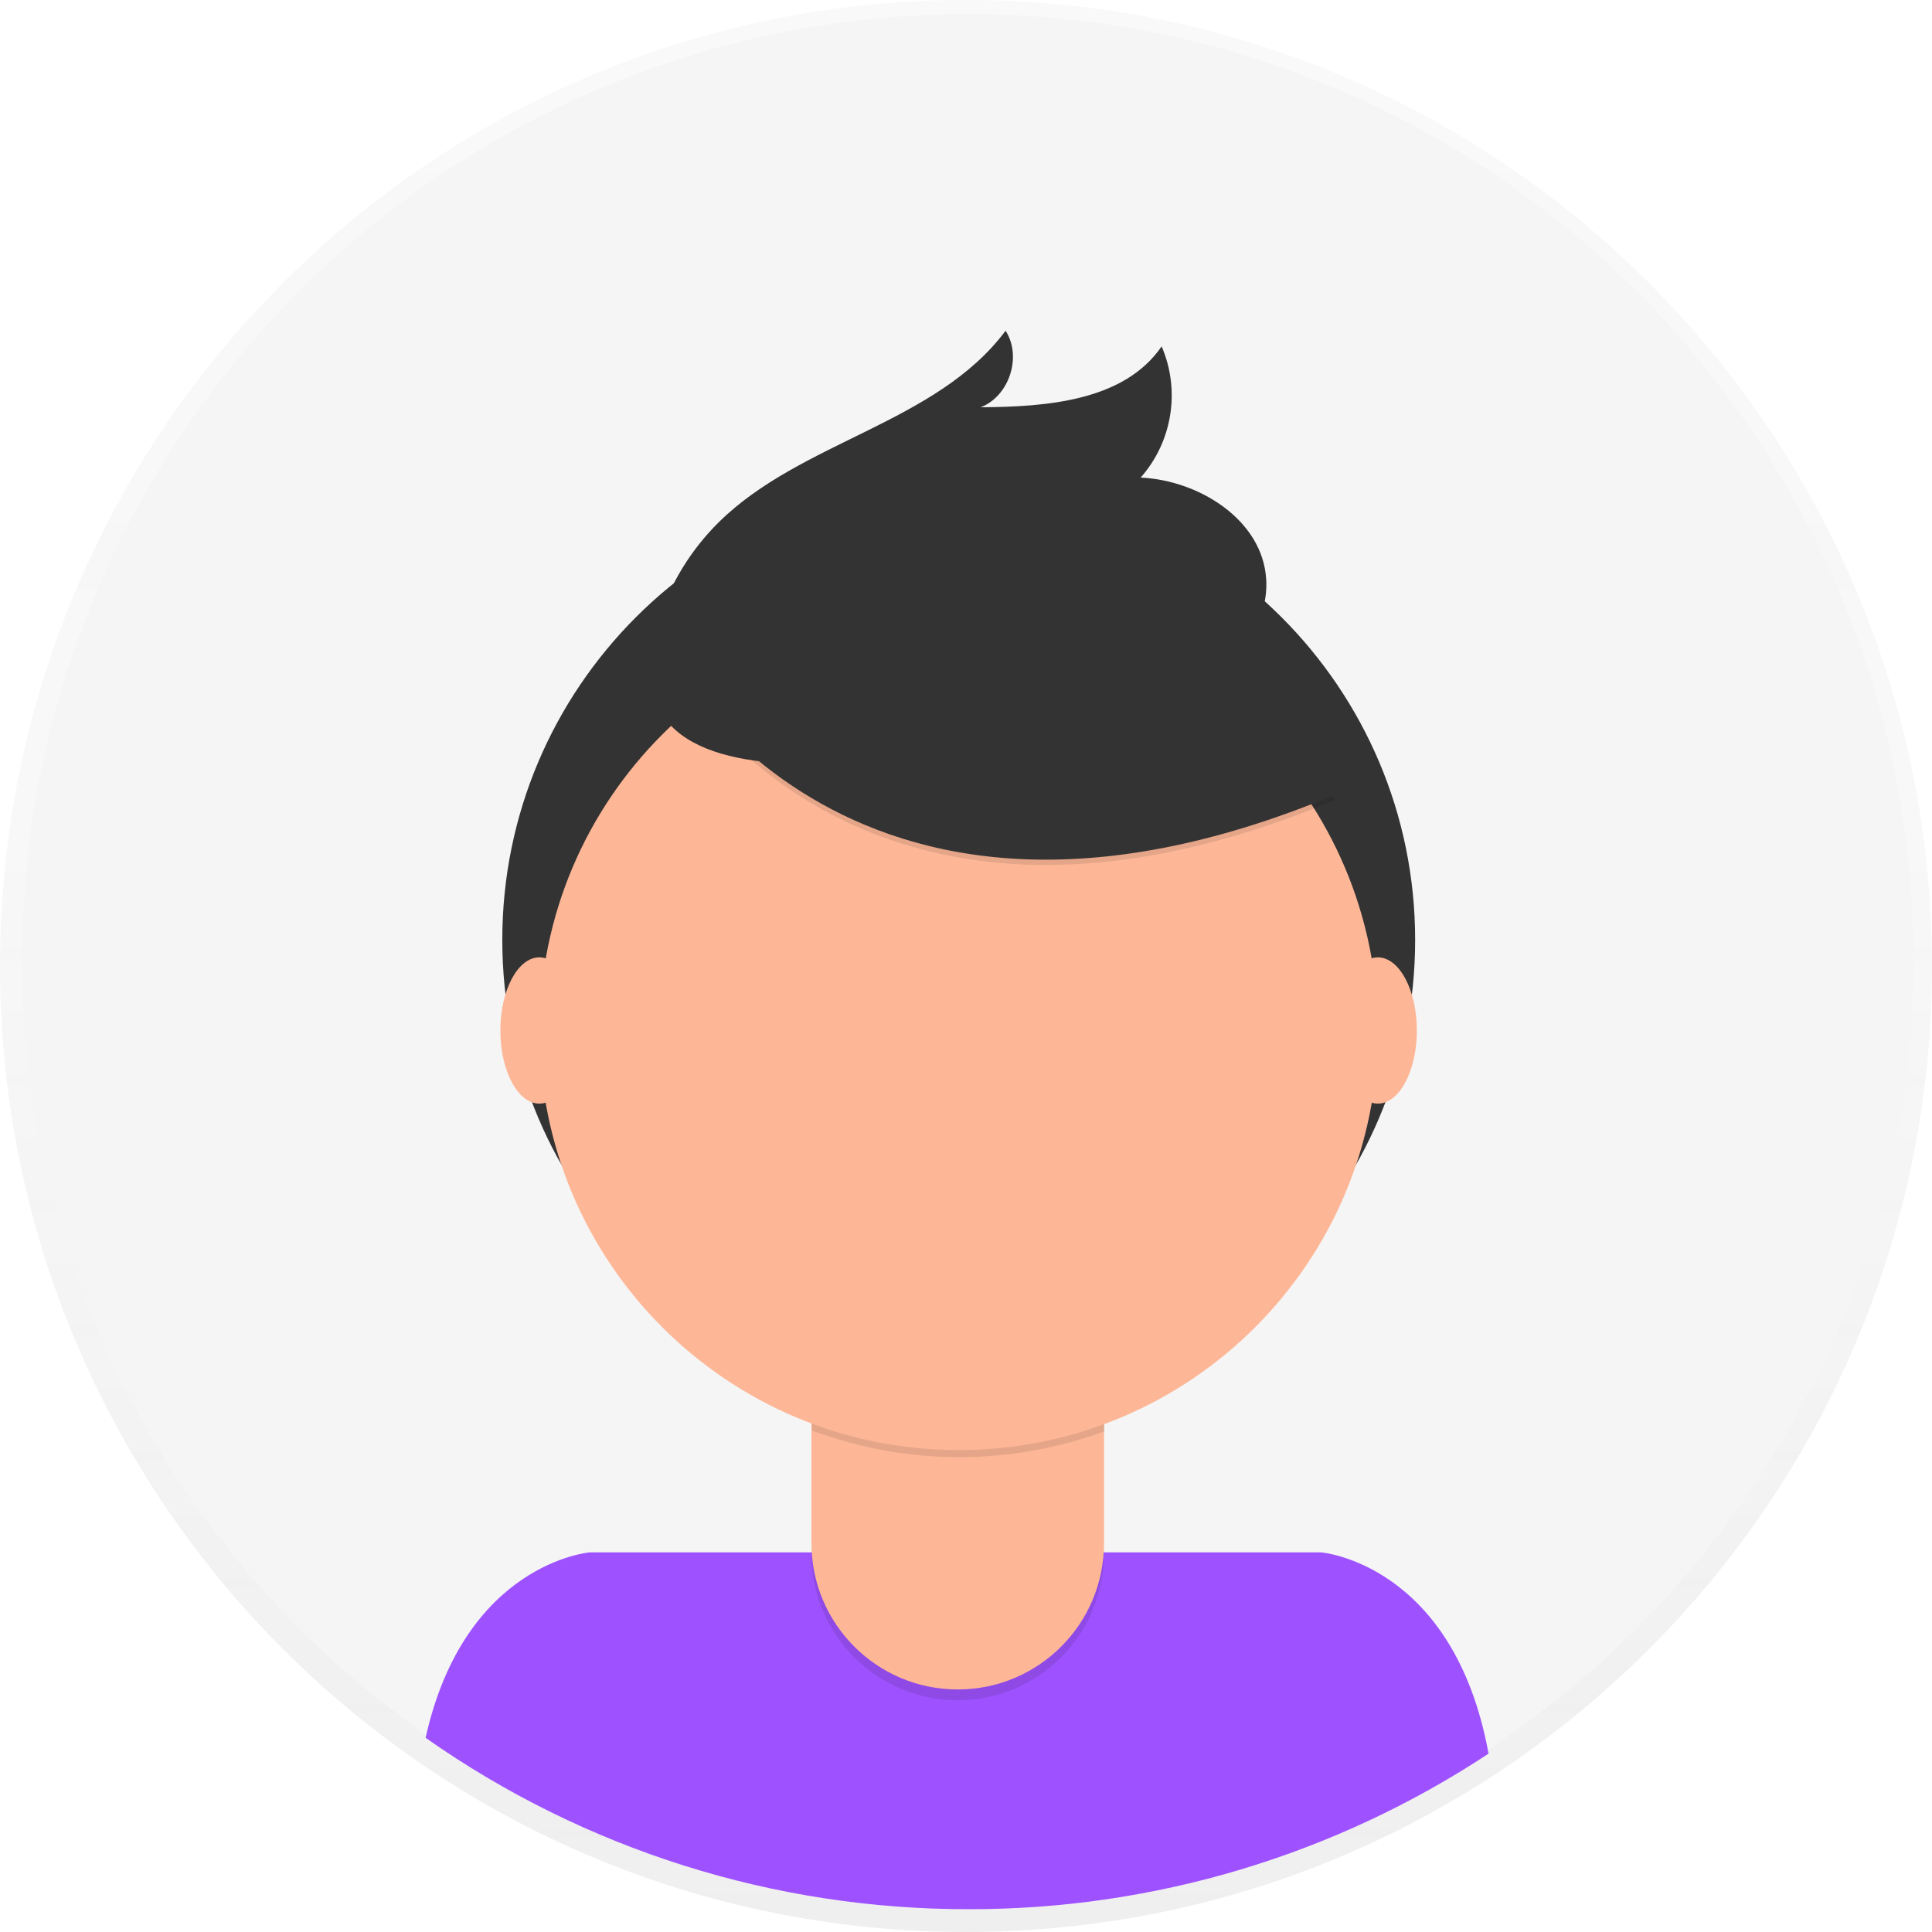
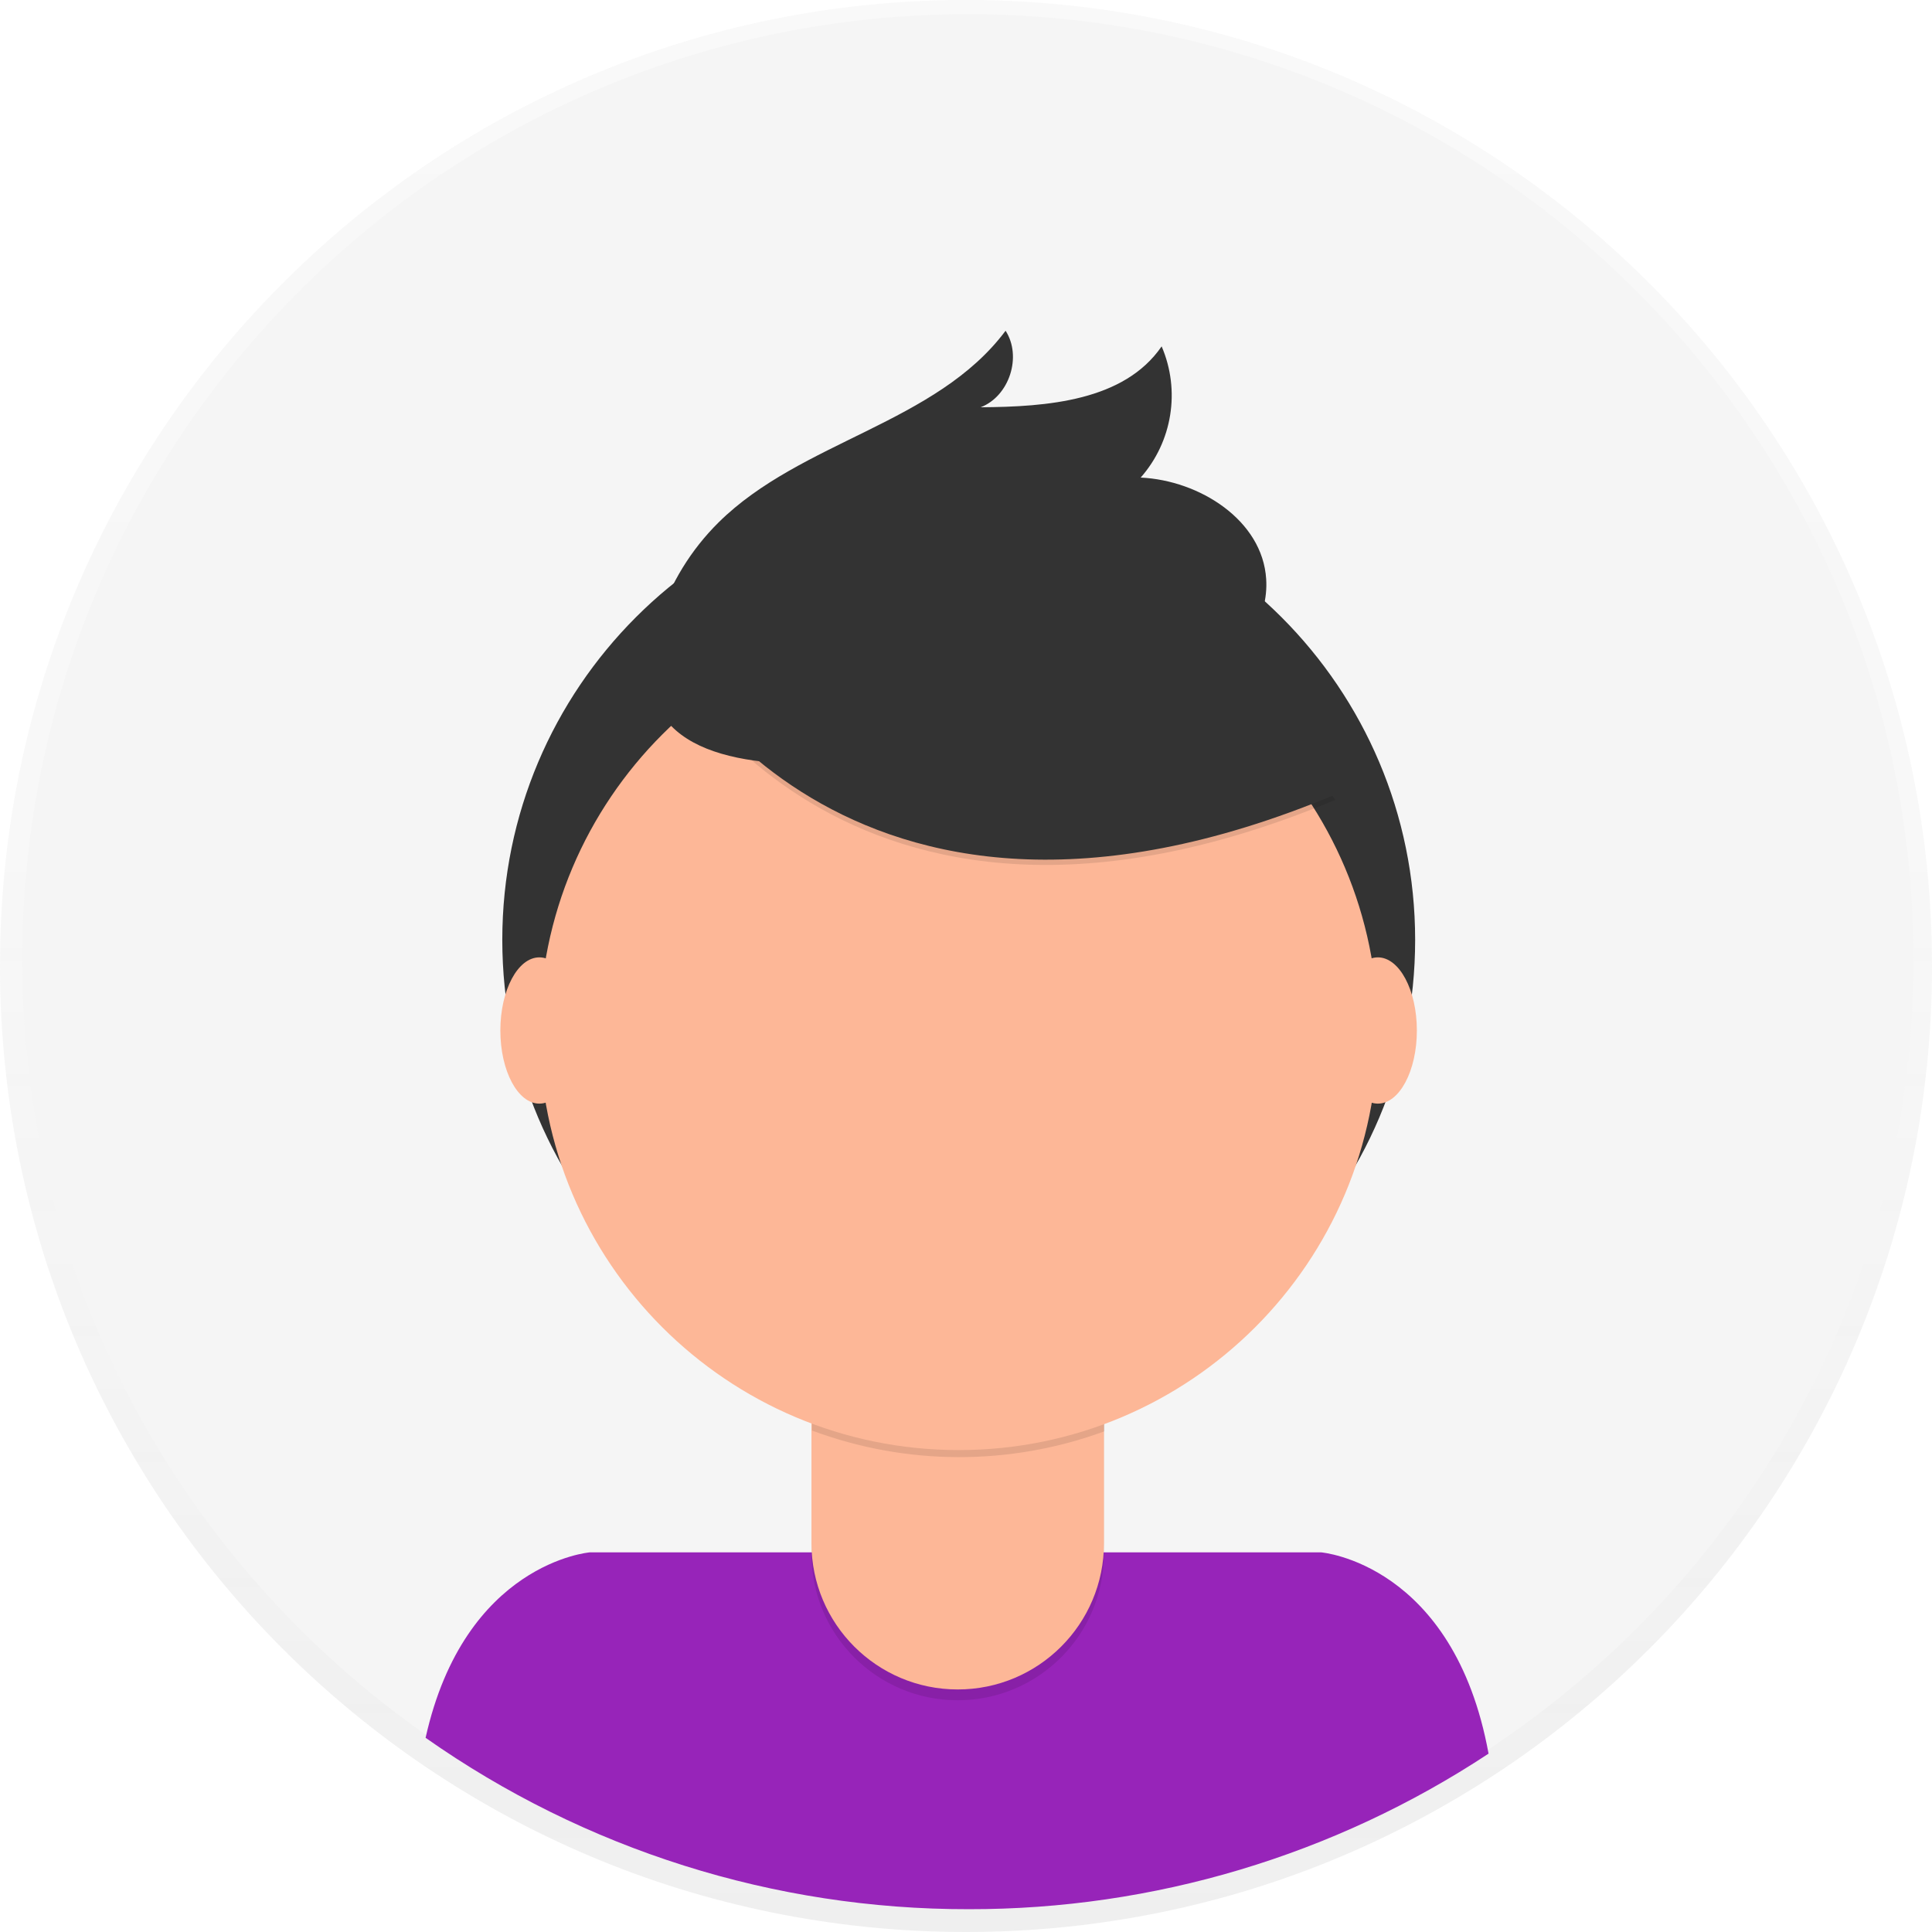
<svg xmlns="http://www.w3.org/2000/svg" id="457bf273-24a3-4fd8-a857-e9b918267d6a" data-name="Layer 1" width="698" height="698" viewBox="0 0 698 698">
  <defs>
    <linearGradient id="b247946c-c62f-4d08-994a-4c3d64e1e98f" x1="349" y1="698" x2="349" gradientUnits="userSpaceOnUse">
      <stop offset="0" stop-color="gray" stop-opacity="0.25" />
      <stop offset="0.54" stop-color="gray" stop-opacity="0.12" />
      <stop offset="1" stop-color="gray" stop-opacity="0.1" />
    </linearGradient>
  </defs>
  <g opacity="0.5">
    <circle cx="349" cy="349" r="349" fill="url(#b247946c-c62f-4d08-994a-4c3d64e1e98f)" />
  </g>
  <circle cx="349.68" cy="346.77" r="341.64" fill="#f5f5f5" />
-   <path d="M601,790.76a340,340,0,0,0,187.79-56.2c-12.59-68.8-60.5-72.72-60.5-72.72H464.09s-45.21,3.71-59.33,67A340.07,340.07,0,0,0,601,790.76Z" transform="translate(-251 -101)" fill="#9e52ff" />
+   <path d="M601,790.76a340,340,0,0,0,187.79-56.2c-12.59-68.8-60.5-72.72-60.5-72.72H464.09s-45.21,3.71-59.33,67A340.07,340.07,0,0,0,601,790.76Z" transform="translate(-251 -101)" fill="#9724b9" />
  <circle cx="346.37" cy="339.57" r="164.9" fill="#333" />
  <path d="M293.15,476.92H398.81a0,0,0,0,1,0,0v84.53A52.83,52.83,0,0,1,346,614.28h0a52.83,52.83,0,0,1-52.83-52.83V476.92a0,0,0,0,1,0,0Z" opacity="0.1" />
  <path d="M296.5,473h99a3.35,3.35,0,0,1,3.35,3.35v81.18A52.83,52.83,0,0,1,346,610.37h0a52.83,52.83,0,0,1-52.83-52.83V476.35A3.35,3.35,0,0,1,296.5,473Z" fill="#fdb797" />
  <path d="M544.34,617.82a152.07,152.07,0,0,0,105.66.29v-13H544.34Z" transform="translate(-251 -101)" opacity="0.1" />
  <circle cx="346.37" cy="372.44" r="151.45" fill="#fdb797" />
  <path d="M489.49,335.68S553.32,465.24,733.37,390l-41.92-65.73-74.31-26.67Z" transform="translate(-251 -101)" opacity="0.1" />
  <path d="M489.49,333.78s63.83,129.56,243.88,54.3l-41.92-65.73-74.31-26.67Z" transform="translate(-251 -101)" fill="#333" />
  <path d="M488.93,325a87.49,87.49,0,0,1,21.69-35.27c29.79-29.45,78.63-35.66,103.68-69.24,6,9.32,1.36,23.65-9,27.65,24-.16,51.81-2.26,65.38-22a44.89,44.89,0,0,1-7.57,47.4c21.27,1,44,15.4,45.34,36.65.92,14.16-8,27.56-19.59,35.68s-25.71,11.85-39.56,14.9C608.86,369.7,462.54,407.07,488.93,325Z" transform="translate(-251 -101)" fill="#333" />
  <ellipse cx="194.86" cy="372.3" rx="14.09" ry="26.42" fill="#fdb797" />
  <ellipse cx="497.8" cy="372.3" rx="14.09" ry="26.42" fill="#fdb797" />
</svg>
